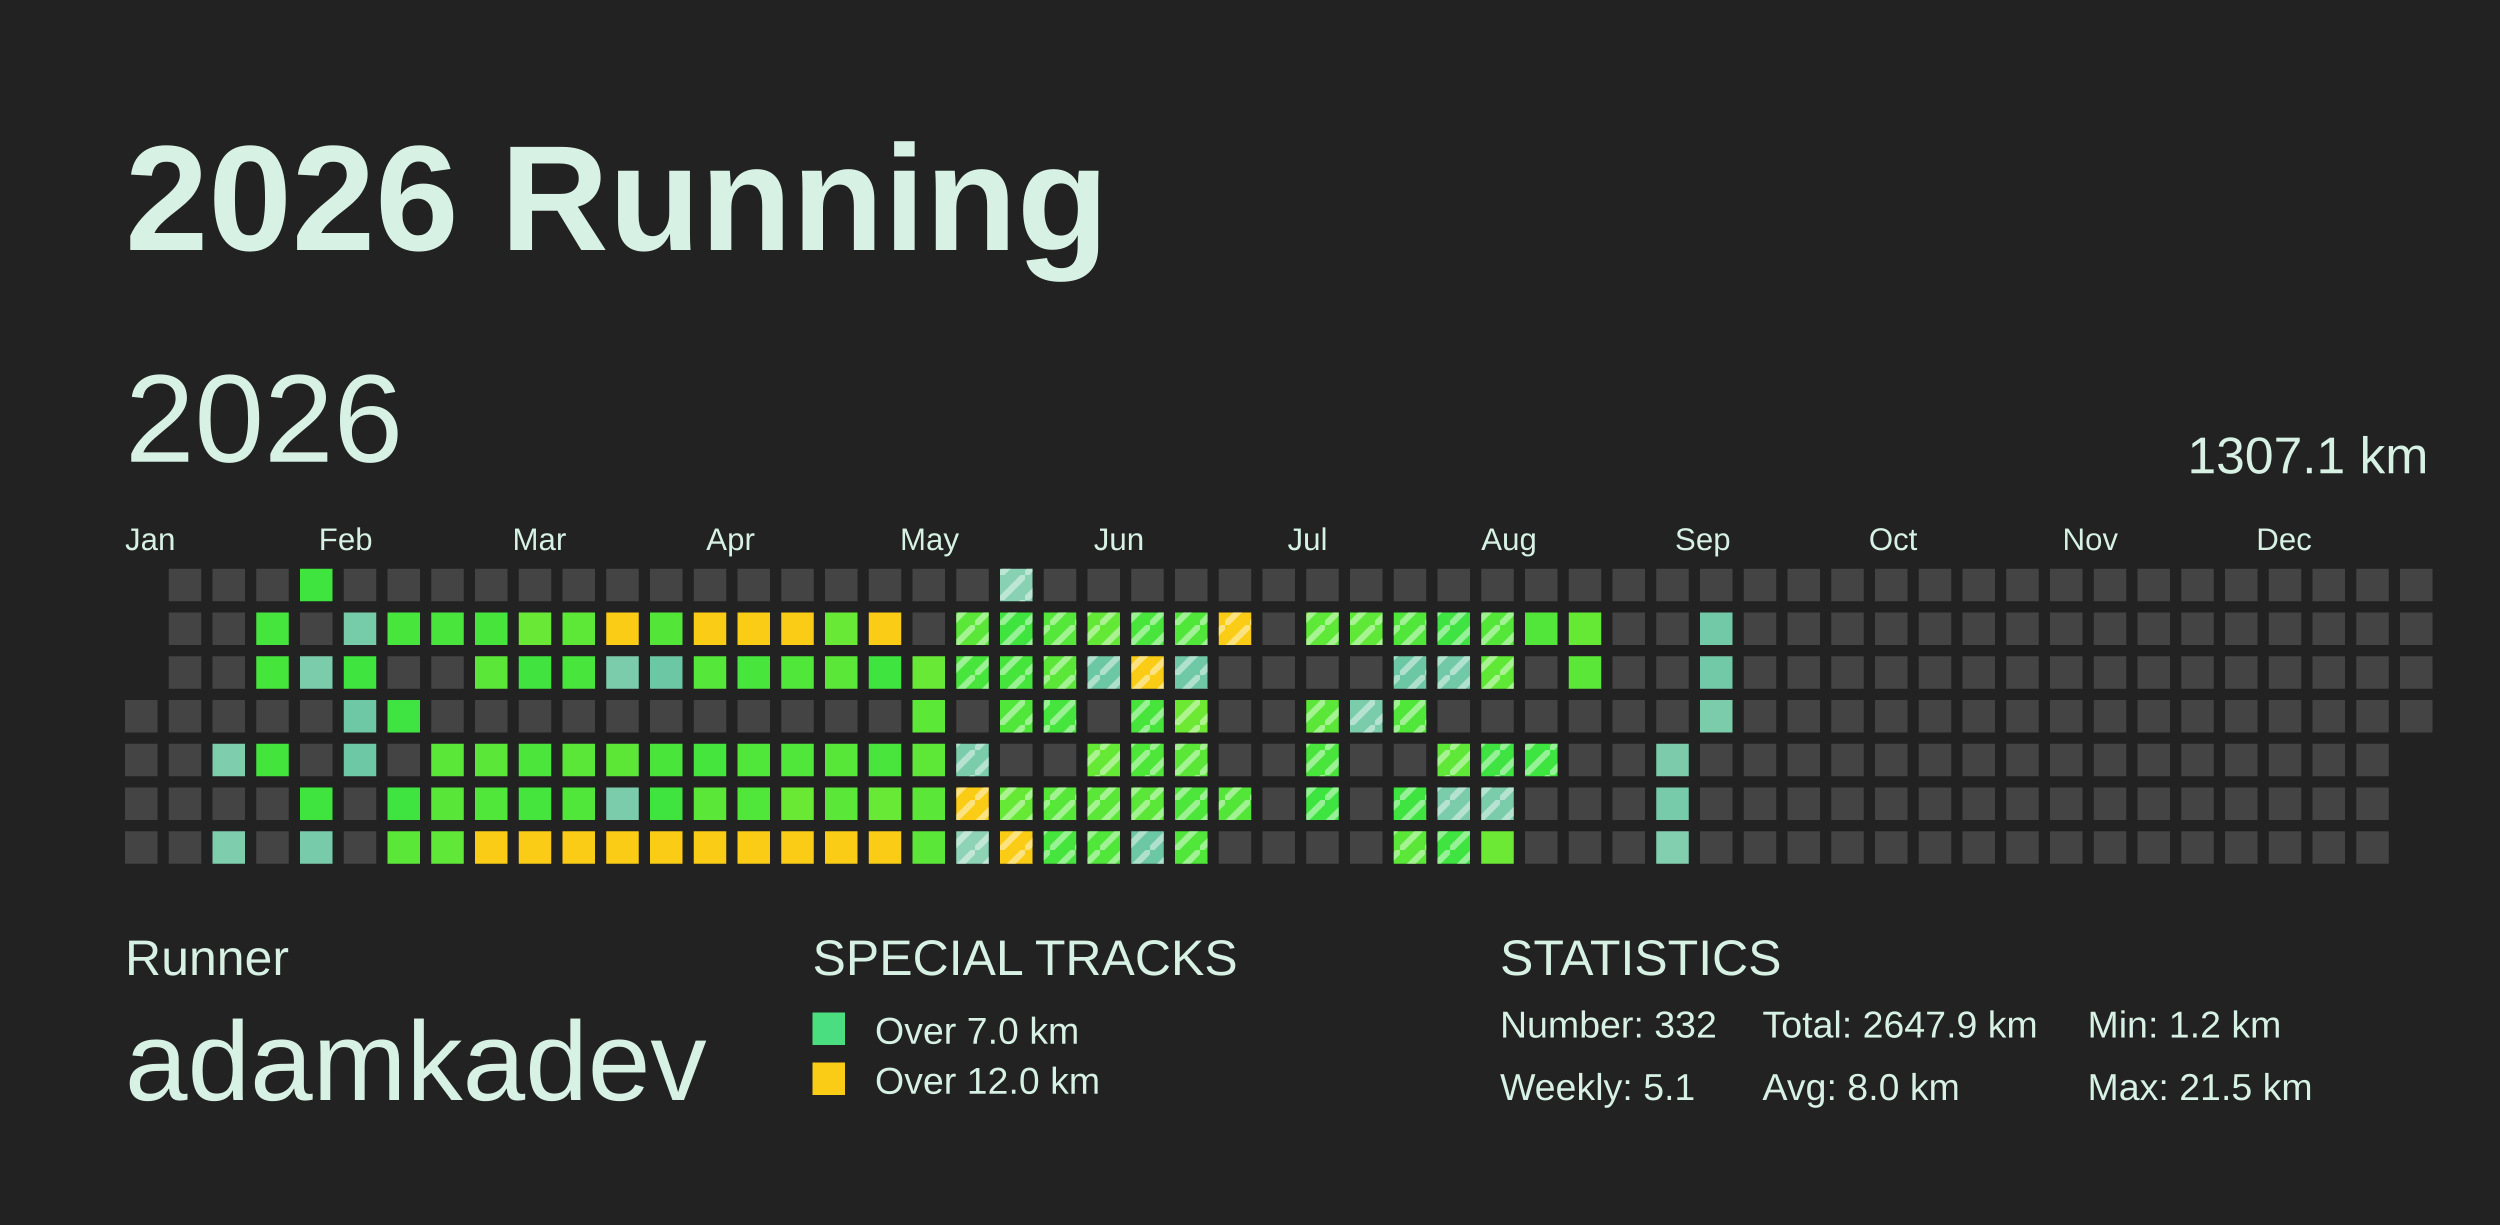
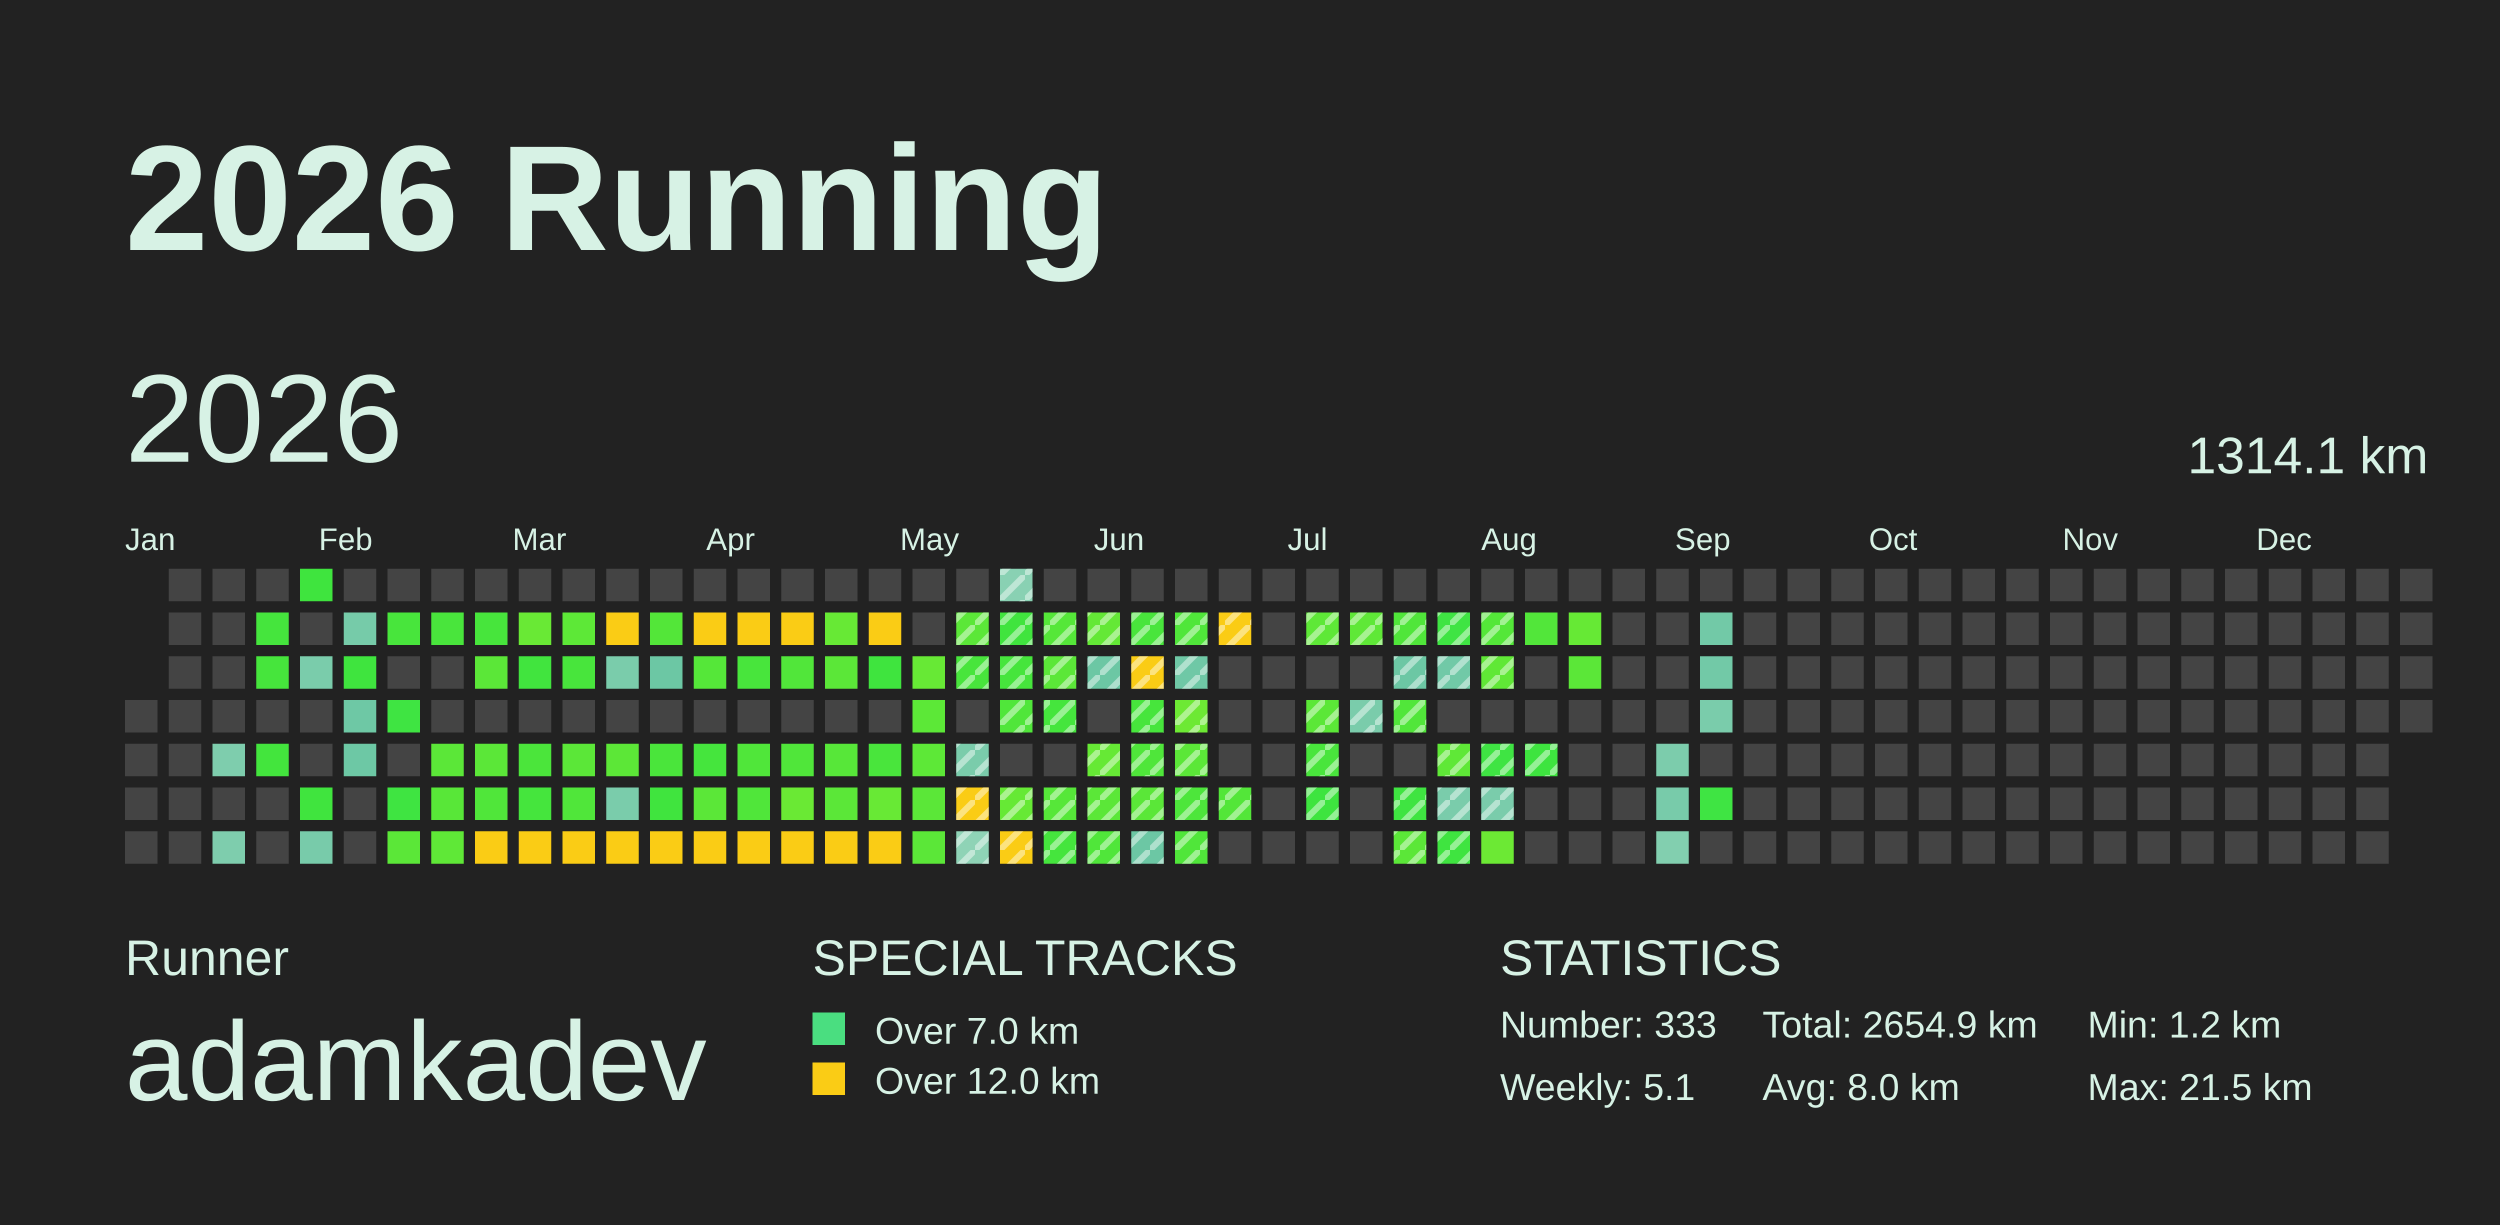
<svg xmlns="http://www.w3.org/2000/svg" baseProfile="full" height="98mm" version="1.1" viewBox="0,0,200,98" width="200mm">
  <defs>
    <pattern height="2" id="indoor-stripe" patternUnits="userSpaceOnUse" width="2">
      <line stroke="white" stroke-opacity="0.45" stroke-width="0.5" x1="0" x2="2" y1="2" y2="0" />
    </pattern>
  </defs>
  <rect fill="#222222" height="98" width="200" x="0" y="0" />
  <text fill="#D7F2E5" style="font-size:12px; font-family:Arial; font-weight:bold;" x="10" y="20">2026 Running</text>
  <text fill="#D7F2E5" style="font-size:4px; font-family:Arial" x="10" y="78">Runner</text>
  <text fill="#D7F2E5" style="font-size:9px; font-family:Arial" x="10" y="88">adamkadev</text>
  <text fill="#D7F2E5" style="font-size:4px; font-family:Arial" x="65" y="78">SPECIAL TRACKS</text>
  <rect fill="#4ADE80" height="2.6" width="2.6" x="65" y="81" />
  <text fill="#D7F2E5" style="font-size:3px; font-family:Arial" x="70" y="83.5">Over 7.0 km</text>
  <rect fill="#FACC15" height="2.6" width="2.6" x="65" y="85" />
  <text fill="#D7F2E5" style="font-size:3px; font-family:Arial" x="70" y="87.5">Over 12.0 km</text>
  <text fill="#D7F2E5" style="font-size:4px; font-family:Arial" x="120" y="78">STATISTICS</text>
-   <text fill="#D7F2E5" style="font-size:3px; font-family:Arial" x="120" y="83">Number: 332</text>
+   <text fill="#D7F2E5" style="font-size:3px; font-family:Arial" x="120" y="83">Number: 333</text>
  <text fill="#D7F2E5" style="font-size:3px; font-family:Arial" x="120" y="88">Weekly: 5.1</text>
-   <text fill="#D7F2E5" style="font-size:3px; font-family:Arial" x="141" y="83">Total: 2647.9 km</text>
+   <text fill="#D7F2E5" style="font-size:3px; font-family:Arial" x="141" y="83">Total: 2654.9 km</text>
  <text fill="#D7F2E5" style="font-size:3px; font-family:Arial" x="141" y="88">Avg: 8.0 km</text>
  <text fill="#D7F2E5" style="font-size:3px; font-family:Arial" x="167" y="83">Min: 1.2 km</text>
  <text fill="#D7F2E5" style="font-size:3px; font-family:Arial" x="167" y="88">Max: 21.5 km</text>
  <text dominant-baseline="hanging" fill="#D7F2E5" style="font-size:10.0px; font-family:Arial;" x="10" y="30">2026</text>
-   <text dominant-baseline="hanging" fill="#D7F2E5" style="font-size:4.125px; font-family:Arial;" x="175" y="35">1307.1 km</text>
+   <text dominant-baseline="hanging" fill="#D7F2E5" style="font-size:4.125px; font-family:Arial;" x="175" y="35">1314.1 km</text>
  <text fill="#D7F2E5" style="font-size:2.5px; font-family:Arial" x="10.0" y="44">Jan</text>
  <text fill="#D7F2E5" style="font-size:2.5px; font-family:Arial" x="25.5" y="44">Feb</text>
  <text fill="#D7F2E5" style="font-size:2.5px; font-family:Arial" x="41.0" y="44">Mar</text>
  <text fill="#D7F2E5" style="font-size:2.5px; font-family:Arial" x="56.5" y="44">Apr</text>
  <text fill="#D7F2E5" style="font-size:2.5px; font-family:Arial" x="72.0" y="44">May</text>
  <text fill="#D7F2E5" style="font-size:2.5px; font-family:Arial" x="87.5" y="44">Jun</text>
  <text fill="#D7F2E5" style="font-size:2.5px; font-family:Arial" x="103.0" y="44">Jul</text>
  <text fill="#D7F2E5" style="font-size:2.5px; font-family:Arial" x="118.5" y="44">Aug</text>
  <text fill="#D7F2E5" style="font-size:2.5px; font-family:Arial" x="134.0" y="44">Sep</text>
  <text fill="#D7F2E5" style="font-size:2.5px; font-family:Arial" x="149.5" y="44">Oct</text>
  <text fill="#D7F2E5" style="font-size:2.5px; font-family:Arial" x="165.0" y="44">Nov</text>
  <text fill="#D7F2E5" style="font-size:2.5px; font-family:Arial" x="180.5" y="44">Dec</text>
  <rect fill="#444444" height="2.6" width="2.6" x="10.0" y="56.0" />
  <rect fill="#444444" height="2.6" width="2.6" x="10.0" y="59.5" />
  <rect fill="#444444" height="2.6" width="2.6" x="10.0" y="63.0" />
  <rect fill="#444444" height="2.6" width="2.6" x="10.0" y="66.5" />
  <rect fill="#444444" height="2.6" width="2.6" x="13.5" y="45.5" />
  <rect fill="#444444" height="2.6" width="2.6" x="13.5" y="49.0" />
  <rect fill="#444444" height="2.6" width="2.6" x="13.5" y="52.5" />
  <rect fill="#444444" height="2.6" width="2.6" x="13.5" y="56.0" />
  <rect fill="#444444" height="2.6" width="2.6" x="13.5" y="59.5" />
  <rect fill="#444444" height="2.6" width="2.6" x="13.5" y="63.0" />
  <rect fill="#444444" height="2.6" width="2.6" x="13.5" y="66.5" />
  <rect fill="#444444" height="2.6" width="2.6" x="17.0" y="45.5" />
  <rect fill="#444444" height="2.6" width="2.6" x="17.0" y="49.0" />
  <rect fill="#444444" height="2.6" width="2.6" x="17.0" y="52.5" />
  <rect fill="#444444" height="2.6" width="2.6" x="17.0" y="56.0" />
  <rect fill="#7ecdad" height="2.6" width="2.6" x="17.0" y="59.5" />
  <rect fill="#444444" height="2.6" width="2.6" x="17.0" y="63.0" />
  <rect fill="#7ecdad" height="2.6" width="2.6" x="17.0" y="66.5" />
  <rect fill="#444444" height="2.6" width="2.6" x="20.5" y="45.5" />
  <rect fill="#45e53d" height="2.6" width="2.6" x="20.5" y="49.0" />
  <rect fill="#46e53c" height="2.6" width="2.6" x="20.5" y="52.5" />
  <rect fill="#444444" height="2.6" width="2.6" x="20.5" y="56.0" />
  <rect fill="#43e53d" height="2.6" width="2.6" x="20.5" y="59.5" />
  <rect fill="#444444" height="2.6" width="2.6" x="20.5" y="63.0" />
  <rect fill="#444444" height="2.6" width="2.6" x="20.5" y="66.5" />
  <rect fill="#3fe43e" height="2.6" width="2.6" x="24.0" y="45.5" />
  <rect fill="#444444" height="2.6" width="2.6" x="24.0" y="49.0" />
  <rect fill="#7accab" height="2.6" width="2.6" x="24.0" y="52.5" />
  <rect fill="#444444" height="2.6" width="2.6" x="24.0" y="56.0" />
  <rect fill="#444444" height="2.6" width="2.6" x="24.0" y="59.5" />
  <rect fill="#40e43e" height="2.6" width="2.6" x="24.0" y="63.0" />
  <rect fill="#78cbaa" height="2.6" width="2.6" x="24.0" y="66.5" />
  <rect fill="#444444" height="2.6" width="2.6" x="27.5" y="45.5" />
  <rect fill="#76cba9" height="2.6" width="2.6" x="27.5" y="49.0" />
  <rect fill="#3fe43e" height="2.6" width="2.6" x="27.5" y="52.5" />
  <rect fill="#6ec8a5" height="2.6" width="2.6" x="27.5" y="56.0" />
  <rect fill="#6dc8a5" height="2.6" width="2.6" x="27.5" y="59.5" />
  <rect fill="#444444" height="2.6" width="2.6" x="27.5" y="63.0" />
  <rect fill="#444444" height="2.6" width="2.6" x="27.5" y="66.5" />
  <rect fill="#444444" height="2.6" width="2.6" x="31.0" y="45.5" />
  <rect fill="#48e53c" height="2.6" width="2.6" x="31.0" y="49.0" />
  <rect fill="#444444" height="2.6" width="2.6" x="31.0" y="52.5" />
  <rect fill="#3fe442" height="2.6" width="2.6" x="31.0" y="56.0" />
  <rect fill="#444444" height="2.6" width="2.6" x="31.0" y="59.5" />
  <rect fill="#3fe441" height="2.6" width="2.6" x="31.0" y="63.0" />
  <rect fill="#5be738" height="2.6" width="2.6" x="31.0" y="66.5" />
  <rect fill="#444444" height="2.6" width="2.6" x="34.5" y="45.5" />
  <rect fill="#49e53c" height="2.6" width="2.6" x="34.5" y="49.0" />
  <rect fill="#444444" height="2.6" width="2.6" x="34.5" y="52.5" />
  <rect fill="#444444" height="2.6" width="2.6" x="34.5" y="56.0" />
  <rect fill="#5be738" height="2.6" width="2.6" x="34.5" y="59.5" />
  <rect fill="#58e738" height="2.6" width="2.6" x="34.5" y="63.0" />
  <rect fill="#5fe837" height="2.6" width="2.6" x="34.5" y="66.5" />
  <rect fill="#444444" height="2.6" width="2.6" x="38.0" y="45.5" />
  <rect fill="#47e53c" height="2.6" width="2.6" x="38.0" y="49.0" />
  <rect fill="#5be738" height="2.6" width="2.6" x="38.0" y="52.5" />
  <rect fill="#444444" height="2.6" width="2.6" x="38.0" y="56.0" />
  <rect fill="#5be738" height="2.6" width="2.6" x="38.0" y="59.5" />
  <rect fill="#50e63a" height="2.6" width="2.6" x="38.0" y="63.0" />
  <rect fill="#FACC15" height="2.6" width="2.6" x="38.0" y="66.5" />
  <rect fill="#444444" height="2.6" width="2.6" x="41.5" y="45.5" />
  <rect fill="#69e935" height="2.6" width="2.6" x="41.5" y="49.0" />
  <rect fill="#41e43e" height="2.6" width="2.6" x="41.5" y="52.5" />
  <rect fill="#444444" height="2.6" width="2.6" x="41.5" y="56.0" />
  <rect fill="#4be53b" height="2.6" width="2.6" x="41.5" y="59.5" />
  <rect fill="#45e53d" height="2.6" width="2.6" x="41.5" y="63.0" />
  <rect fill="#FACC15" height="2.6" width="2.6" x="41.5" y="66.5" />
  <rect fill="#444444" height="2.6" width="2.6" x="45.0" y="45.5" />
  <rect fill="#5de837" height="2.6" width="2.6" x="45.0" y="49.0" />
  <rect fill="#48e53c" height="2.6" width="2.6" x="45.0" y="52.5" />
  <rect fill="#444444" height="2.6" width="2.6" x="45.0" y="56.0" />
  <rect fill="#5be738" height="2.6" width="2.6" x="45.0" y="59.5" />
  <rect fill="#50e63a" height="2.6" width="2.6" x="45.0" y="63.0" />
  <rect fill="#FACC15" height="2.6" width="2.6" x="45.0" y="66.5" />
  <rect fill="#444444" height="2.6" width="2.6" x="48.5" y="45.5" />
  <rect fill="#FACC15" height="2.6" width="2.6" x="48.5" y="49.0" />
  <rect fill="#7accab" height="2.6" width="2.6" x="48.5" y="52.5" />
  <rect fill="#444444" height="2.6" width="2.6" x="48.5" y="56.0" />
  <rect fill="#5ce737" height="2.6" width="2.6" x="48.5" y="59.5" />
  <rect fill="#7accab" height="2.6" width="2.6" x="48.5" y="63.0" />
  <rect fill="#FACC15" height="2.6" width="2.6" x="48.5" y="66.5" />
  <rect fill="#444444" height="2.6" width="2.6" x="52.0" y="45.5" />
  <rect fill="#53e639" height="2.6" width="2.6" x="52.0" y="49.0" />
  <rect fill="#6cc7a4" height="2.6" width="2.6" x="52.0" y="52.5" />
  <rect fill="#444444" height="2.6" width="2.6" x="52.0" y="56.0" />
  <rect fill="#4ae53b" height="2.6" width="2.6" x="52.0" y="59.5" />
  <rect fill="#40e43e" height="2.6" width="2.6" x="52.0" y="63.0" />
  <rect fill="#FACC15" height="2.6" width="2.6" x="52.0" y="66.5" />
  <rect fill="#444444" height="2.6" width="2.6" x="55.5" y="45.5" />
  <rect fill="#FACC15" height="2.6" width="2.6" x="55.5" y="49.0" />
  <rect fill="#55e739" height="2.6" width="2.6" x="55.5" y="52.5" />
  <rect fill="#444444" height="2.6" width="2.6" x="55.5" y="56.0" />
  <rect fill="#45e53d" height="2.6" width="2.6" x="55.5" y="59.5" />
  <rect fill="#5be738" height="2.6" width="2.6" x="55.5" y="63.0" />
  <rect fill="#FACC15" height="2.6" width="2.6" x="55.5" y="66.5" />
  <rect fill="#444444" height="2.6" width="2.6" x="59.0" y="45.5" />
  <rect fill="#FACC15" height="2.6" width="2.6" x="59.0" y="49.0" />
  <rect fill="#48e53c" height="2.6" width="2.6" x="59.0" y="52.5" />
  <rect fill="#444444" height="2.6" width="2.6" x="59.0" y="56.0" />
  <rect fill="#50e63a" height="2.6" width="2.6" x="59.0" y="59.5" />
  <rect fill="#50e63a" height="2.6" width="2.6" x="59.0" y="63.0" />
  <rect fill="#FACC15" height="2.6" width="2.6" x="59.0" y="66.5" />
  <rect fill="#444444" height="2.6" width="2.6" x="62.5" y="45.5" />
  <rect fill="#FACC15" height="2.6" width="2.6" x="62.5" y="49.0" />
  <rect fill="#51e63a" height="2.6" width="2.6" x="62.5" y="52.5" />
  <rect fill="#444444" height="2.6" width="2.6" x="62.5" y="56.0" />
  <rect fill="#50e63a" height="2.6" width="2.6" x="62.5" y="59.5" />
  <rect fill="#6ae934" height="2.6" width="2.6" x="62.5" y="63.0" />
  <rect fill="#FACC15" height="2.6" width="2.6" x="62.5" y="66.5" />
  <rect fill="#444444" height="2.6" width="2.6" x="66.0" y="45.5" />
  <rect fill="#67e935" height="2.6" width="2.6" x="66.0" y="49.0" />
  <rect fill="#5be738" height="2.6" width="2.6" x="66.0" y="52.5" />
  <rect fill="#444444" height="2.6" width="2.6" x="66.0" y="56.0" />
  <rect fill="#57e739" height="2.6" width="2.6" x="66.0" y="59.5" />
  <rect fill="#5be738" height="2.6" width="2.6" x="66.0" y="63.0" />
  <rect fill="#FACC15" height="2.6" width="2.6" x="66.0" y="66.5" />
  <rect fill="#444444" height="2.6" width="2.6" x="69.5" y="45.5" />
  <rect fill="#FACC15" height="2.6" width="2.6" x="69.5" y="49.0" />
  <rect fill="#3fe43e" height="2.6" width="2.6" x="69.5" y="52.5" />
  <rect fill="#444444" height="2.6" width="2.6" x="69.5" y="56.0" />
  <rect fill="#49e53c" height="2.6" width="2.6" x="69.5" y="59.5" />
  <rect fill="#68e935" height="2.6" width="2.6" x="69.5" y="63.0" />
  <rect fill="#FACC15" height="2.6" width="2.6" x="69.5" y="66.5" />
  <rect fill="#444444" height="2.6" width="2.6" x="73.0" y="45.5" />
  <rect fill="#444444" height="2.6" width="2.6" x="73.0" y="49.0" />
  <rect fill="#67e935" height="2.6" width="2.6" x="73.0" y="52.5" />
  <rect fill="#5ce837" height="2.6" width="2.6" x="73.0" y="56.0" />
  <rect fill="#5de837" height="2.6" width="2.6" x="73.0" y="59.5" />
  <rect fill="#5be738" height="2.6" width="2.6" x="73.0" y="63.0" />
  <rect fill="#5be738" height="2.6" width="2.6" x="73.0" y="66.5" />
  <rect fill="#444444" height="2.6" width="2.6" x="76.5" y="45.5" />
  <rect fill="#5be738" height="2.6" width="2.6" x="76.5" y="49.0" />
  <rect fill="url(#indoor-stripe)" height="2.6" style="pointer-events: none;" width="2.6" x="76.5" y="49.0" />
  <rect fill="#48e53c" height="2.6" width="2.6" x="76.5" y="52.5" />
  <rect fill="url(#indoor-stripe)" height="2.6" style="pointer-events: none;" width="2.6" x="76.5" y="52.5" />
  <rect fill="#444444" height="2.6" width="2.6" x="76.5" y="56.0" />
  <rect fill="#7accab" height="2.6" width="2.6" x="76.5" y="59.5" />
  <rect fill="url(#indoor-stripe)" height="2.6" style="pointer-events: none;" width="2.6" x="76.5" y="59.5" />
  <rect fill="#FACC15" height="2.6" width="2.6" x="76.5" y="63.0" />
  <rect fill="url(#indoor-stripe)" height="2.6" style="pointer-events: none;" width="2.6" x="76.5" y="63.0" />
  <rect fill="#8fd3b6" height="2.6" width="2.6" x="76.5" y="66.5" />
  <rect fill="url(#indoor-stripe)" height="2.6" style="pointer-events: none;" width="2.6" x="76.5" y="66.5" />
  <rect fill="#89d1b3" height="2.6" width="2.6" x="80.0" y="45.5" />
  <rect fill="url(#indoor-stripe)" height="2.6" style="pointer-events: none;" width="2.6" x="80.0" y="45.5" />
  <rect fill="#40e43e" height="2.6" width="2.6" x="80.0" y="49.0" />
  <rect fill="url(#indoor-stripe)" height="2.6" style="pointer-events: none;" width="2.6" x="80.0" y="49.0" />
  <rect fill="#46e53c" height="2.6" width="2.6" x="80.0" y="52.5" />
  <rect fill="url(#indoor-stripe)" height="2.6" style="pointer-events: none;" width="2.6" x="80.0" y="52.5" />
  <rect fill="#50e63a" height="2.6" width="2.6" x="80.0" y="56.0" />
  <rect fill="url(#indoor-stripe)" height="2.6" style="pointer-events: none;" width="2.6" x="80.0" y="56.0" />
  <rect fill="#444444" height="2.6" width="2.6" x="80.0" y="59.5" />
  <rect fill="#66e935" height="2.6" width="2.6" x="80.0" y="63.0" />
  <rect fill="url(#indoor-stripe)" height="2.6" style="pointer-events: none;" width="2.6" x="80.0" y="63.0" />
  <rect fill="#FACC15" height="2.6" width="2.6" x="80.0" y="66.5" />
  <rect fill="url(#indoor-stripe)" height="2.6" style="pointer-events: none;" width="2.6" x="80.0" y="66.5" />
  <rect fill="#444444" height="2.6" width="2.6" x="83.5" y="45.5" />
  <rect fill="#55e739" height="2.6" width="2.6" x="83.5" y="49.0" />
  <rect fill="url(#indoor-stripe)" height="2.6" style="pointer-events: none;" width="2.6" x="83.5" y="49.0" />
  <rect fill="#5be738" height="2.6" width="2.6" x="83.5" y="52.5" />
  <rect fill="url(#indoor-stripe)" height="2.6" style="pointer-events: none;" width="2.6" x="83.5" y="52.5" />
  <rect fill="#45e53d" height="2.6" width="2.6" x="83.5" y="56.0" />
  <rect fill="url(#indoor-stripe)" height="2.6" style="pointer-events: none;" width="2.6" x="83.5" y="56.0" />
  <rect fill="#444444" height="2.6" width="2.6" x="83.5" y="59.5" />
  <rect fill="#56e739" height="2.6" width="2.6" x="83.5" y="63.0" />
  <rect fill="url(#indoor-stripe)" height="2.6" style="pointer-events: none;" width="2.6" x="83.5" y="63.0" />
  <rect fill="#45e53d" height="2.6" width="2.6" x="83.5" y="66.5" />
  <rect fill="url(#indoor-stripe)" height="2.6" style="pointer-events: none;" width="2.6" x="83.5" y="66.5" />
  <rect fill="#444444" height="2.6" width="2.6" x="87.0" y="45.5" />
  <rect fill="#64e836" height="2.6" width="2.6" x="87.0" y="49.0" />
  <rect fill="url(#indoor-stripe)" height="2.6" style="pointer-events: none;" width="2.6" x="87.0" y="49.0" />
  <rect fill="#6cc7a4" height="2.6" width="2.6" x="87.0" y="52.5" />
  <rect fill="url(#indoor-stripe)" height="2.6" style="pointer-events: none;" width="2.6" x="87.0" y="52.5" />
  <rect fill="#444444" height="2.6" width="2.6" x="87.0" y="56.0" />
  <rect fill="#66e935" height="2.6" width="2.6" x="87.0" y="59.5" />
  <rect fill="url(#indoor-stripe)" height="2.6" style="pointer-events: none;" width="2.6" x="87.0" y="59.5" />
  <rect fill="#5be738" height="2.6" width="2.6" x="87.0" y="63.0" />
  <rect fill="url(#indoor-stripe)" height="2.6" style="pointer-events: none;" width="2.6" x="87.0" y="63.0" />
  <rect fill="#50e63a" height="2.6" width="2.6" x="87.0" y="66.5" />
  <rect fill="url(#indoor-stripe)" height="2.6" style="pointer-events: none;" width="2.6" x="87.0" y="66.5" />
  <rect fill="#444444" height="2.6" width="2.6" x="90.5" y="45.5" />
  <rect fill="#49e53c" height="2.6" width="2.6" x="90.5" y="49.0" />
  <rect fill="url(#indoor-stripe)" height="2.6" style="pointer-events: none;" width="2.6" x="90.5" y="49.0" />
  <rect fill="#FACC15" height="2.6" width="2.6" x="90.5" y="52.5" />
  <rect fill="url(#indoor-stripe)" height="2.6" style="pointer-events: none;" width="2.6" x="90.5" y="52.5" />
  <rect fill="#47e53c" height="2.6" width="2.6" x="90.5" y="56.0" />
  <rect fill="url(#indoor-stripe)" height="2.6" style="pointer-events: none;" width="2.6" x="90.5" y="56.0" />
  <rect fill="#4fe63a" height="2.6" width="2.6" x="90.5" y="59.5" />
  <rect fill="url(#indoor-stripe)" height="2.6" style="pointer-events: none;" width="2.6" x="90.5" y="59.5" />
  <rect fill="#5ae738" height="2.6" width="2.6" x="90.5" y="63.0" />
  <rect fill="url(#indoor-stripe)" height="2.6" style="pointer-events: none;" width="2.6" x="90.5" y="63.0" />
  <rect fill="#6cc7a4" height="2.6" width="2.6" x="90.5" y="66.5" />
  <rect fill="url(#indoor-stripe)" height="2.6" style="pointer-events: none;" width="2.6" x="90.5" y="66.5" />
  <rect fill="#444444" height="2.6" width="2.6" x="94.0" y="45.5" />
  <rect fill="#50e63a" height="2.6" width="2.6" x="94.0" y="49.0" />
  <rect fill="url(#indoor-stripe)" height="2.6" style="pointer-events: none;" width="2.6" x="94.0" y="49.0" />
  <rect fill="#6fc8a6" height="2.6" width="2.6" x="94.0" y="52.5" />
  <rect fill="url(#indoor-stripe)" height="2.6" style="pointer-events: none;" width="2.6" x="94.0" y="52.5" />
  <rect fill="#6de934" height="2.6" width="2.6" x="94.0" y="56.0" />
  <rect fill="url(#indoor-stripe)" height="2.6" style="pointer-events: none;" width="2.6" x="94.0" y="56.0" />
  <rect fill="#5be738" height="2.6" width="2.6" x="94.0" y="59.5" />
  <rect fill="url(#indoor-stripe)" height="2.6" style="pointer-events: none;" width="2.6" x="94.0" y="59.5" />
  <rect fill="#4de63b" height="2.6" width="2.6" x="94.0" y="63.0" />
  <rect fill="url(#indoor-stripe)" height="2.6" style="pointer-events: none;" width="2.6" x="94.0" y="63.0" />
  <rect fill="#50e63a" height="2.6" width="2.6" x="94.0" y="66.5" />
  <rect fill="url(#indoor-stripe)" height="2.6" style="pointer-events: none;" width="2.6" x="94.0" y="66.5" />
  <rect fill="#444444" height="2.6" width="2.6" x="97.5" y="45.5" />
  <rect fill="#FACC15" height="2.6" width="2.6" x="97.5" y="49.0" />
  <rect fill="url(#indoor-stripe)" height="2.6" style="pointer-events: none;" width="2.6" x="97.5" y="49.0" />
  <rect fill="#444444" height="2.6" width="2.6" x="97.5" y="52.5" />
  <rect fill="#444444" height="2.6" width="2.6" x="97.5" y="56.0" />
  <rect fill="#444444" height="2.6" width="2.6" x="97.5" y="59.5" />
  <rect fill="#53e639" height="2.6" width="2.6" x="97.5" y="63.0" />
  <rect fill="url(#indoor-stripe)" height="2.6" style="pointer-events: none;" width="2.6" x="97.5" y="63.0" />
  <rect fill="#444444" height="2.6" width="2.6" x="97.5" y="66.5" />
  <rect fill="#444444" height="2.6" width="2.6" x="101.0" y="45.5" />
  <rect fill="#444444" height="2.6" width="2.6" x="101.0" y="49.0" />
  <rect fill="#444444" height="2.6" width="2.6" x="101.0" y="52.5" />
  <rect fill="#444444" height="2.6" width="2.6" x="101.0" y="56.0" />
  <rect fill="#444444" height="2.6" width="2.6" x="101.0" y="59.5" />
  <rect fill="#444444" height="2.6" width="2.6" x="101.0" y="63.0" />
  <rect fill="#444444" height="2.6" width="2.6" x="101.0" y="66.5" />
  <rect fill="#444444" height="2.6" width="2.6" x="104.5" y="45.5" />
  <rect fill="#5ee837" height="2.6" width="2.6" x="104.5" y="49.0" />
  <rect fill="url(#indoor-stripe)" height="2.6" style="pointer-events: none;" width="2.6" x="104.5" y="49.0" />
  <rect fill="#444444" height="2.6" width="2.6" x="104.5" y="52.5" />
  <rect fill="#5be737" height="2.6" width="2.6" x="104.5" y="56.0" />
  <rect fill="url(#indoor-stripe)" height="2.6" style="pointer-events: none;" width="2.6" x="104.5" y="56.0" />
  <rect fill="#49e53c" height="2.6" width="2.6" x="104.5" y="59.5" />
  <rect fill="url(#indoor-stripe)" height="2.6" style="pointer-events: none;" width="2.6" x="104.5" y="59.5" />
  <rect fill="#3ee43f" height="2.6" width="2.6" x="104.5" y="63.0" />
  <rect fill="url(#indoor-stripe)" height="2.6" style="pointer-events: none;" width="2.6" x="104.5" y="63.0" />
  <rect fill="#444444" height="2.6" width="2.6" x="104.5" y="66.5" />
  <rect fill="#444444" height="2.6" width="2.6" x="108.0" y="45.5" />
  <rect fill="#5fe837" height="2.6" width="2.6" x="108.0" y="49.0" />
  <rect fill="url(#indoor-stripe)" height="2.6" style="pointer-events: none;" width="2.6" x="108.0" y="49.0" />
  <rect fill="#444444" height="2.6" width="2.6" x="108.0" y="52.5" />
  <rect fill="#7accab" height="2.6" width="2.6" x="108.0" y="56.0" />
  <rect fill="url(#indoor-stripe)" height="2.6" style="pointer-events: none;" width="2.6" x="108.0" y="56.0" />
  <rect fill="#444444" height="2.6" width="2.6" x="108.0" y="59.5" />
  <rect fill="#444444" height="2.6" width="2.6" x="108.0" y="63.0" />
  <rect fill="#444444" height="2.6" width="2.6" x="108.0" y="66.5" />
  <rect fill="#444444" height="2.6" width="2.6" x="111.5" y="45.5" />
  <rect fill="#50e63a" height="2.6" width="2.6" x="111.5" y="49.0" />
  <rect fill="url(#indoor-stripe)" height="2.6" style="pointer-events: none;" width="2.6" x="111.5" y="49.0" />
  <rect fill="#6cc7a4" height="2.6" width="2.6" x="111.5" y="52.5" />
  <rect fill="url(#indoor-stripe)" height="2.6" style="pointer-events: none;" width="2.6" x="111.5" y="52.5" />
  <rect fill="#51e63a" height="2.6" width="2.6" x="111.5" y="56.0" />
  <rect fill="url(#indoor-stripe)" height="2.6" style="pointer-events: none;" width="2.6" x="111.5" y="56.0" />
  <rect fill="#444444" height="2.6" width="2.6" x="111.5" y="59.5" />
  <rect fill="#3fe441" height="2.6" width="2.6" x="111.5" y="63.0" />
  <rect fill="url(#indoor-stripe)" height="2.6" style="pointer-events: none;" width="2.6" x="111.5" y="63.0" />
  <rect fill="#5be738" height="2.6" width="2.6" x="111.5" y="66.5" />
  <rect fill="url(#indoor-stripe)" height="2.6" style="pointer-events: none;" width="2.6" x="111.5" y="66.5" />
  <rect fill="#444444" height="2.6" width="2.6" x="115.0" y="45.5" />
  <rect fill="#3fe443" height="2.6" width="2.6" x="115.0" y="49.0" />
  <rect fill="url(#indoor-stripe)" height="2.6" style="pointer-events: none;" width="2.6" x="115.0" y="49.0" />
  <rect fill="#71c9a7" height="2.6" width="2.6" x="115.0" y="52.5" />
  <rect fill="url(#indoor-stripe)" height="2.6" style="pointer-events: none;" width="2.6" x="115.0" y="52.5" />
  <rect fill="#444444" height="2.6" width="2.6" x="115.0" y="56.0" />
  <rect fill="#5fe837" height="2.6" width="2.6" x="115.0" y="59.5" />
  <rect fill="url(#indoor-stripe)" height="2.6" style="pointer-events: none;" width="2.6" x="115.0" y="59.5" />
  <rect fill="#7accab" height="2.6" width="2.6" x="115.0" y="63.0" />
  <rect fill="url(#indoor-stripe)" height="2.6" style="pointer-events: none;" width="2.6" x="115.0" y="63.0" />
  <rect fill="#3fe440" height="2.6" width="2.6" x="115.0" y="66.5" />
  <rect fill="url(#indoor-stripe)" height="2.6" style="pointer-events: none;" width="2.6" x="115.0" y="66.5" />
  <rect fill="#444444" height="2.6" width="2.6" x="118.5" y="45.5" />
  <rect fill="#54e739" height="2.6" width="2.6" x="118.5" y="49.0" />
  <rect fill="url(#indoor-stripe)" height="2.6" style="pointer-events: none;" width="2.6" x="118.5" y="49.0" />
  <rect fill="#60e836" height="2.6" width="2.6" x="118.5" y="52.5" />
  <rect fill="url(#indoor-stripe)" height="2.6" style="pointer-events: none;" width="2.6" x="118.5" y="52.5" />
  <rect fill="#444444" height="2.6" width="2.6" x="118.5" y="56.0" />
  <rect fill="#3fe443" height="2.6" width="2.6" x="118.5" y="59.5" />
  <rect fill="url(#indoor-stripe)" height="2.6" style="pointer-events: none;" width="2.6" x="118.5" y="59.5" />
  <rect fill="#7accab" height="2.6" width="2.6" x="118.5" y="63.0" />
  <rect fill="url(#indoor-stripe)" height="2.6" style="pointer-events: none;" width="2.6" x="118.5" y="63.0" />
  <rect fill="#6ce934" height="2.6" width="2.6" x="118.5" y="66.5" />
  <rect fill="#444444" height="2.6" width="2.6" x="122.0" y="45.5" />
  <rect fill="#52e63a" height="2.6" width="2.6" x="122.0" y="49.0" />
  <rect fill="#444444" height="2.6" width="2.6" x="122.0" y="52.5" />
  <rect fill="#444444" height="2.6" width="2.6" x="122.0" y="56.0" />
  <rect fill="#3ee43f" height="2.6" width="2.6" x="122.0" y="59.5" />
  <rect fill="url(#indoor-stripe)" height="2.6" style="pointer-events: none;" width="2.6" x="122.0" y="59.5" />
  <rect fill="#444444" height="2.6" width="2.6" x="122.0" y="63.0" />
  <rect fill="#444444" height="2.6" width="2.6" x="122.0" y="66.5" />
  <rect fill="#444444" height="2.6" width="2.6" x="125.5" y="45.5" />
  <rect fill="#66e935" height="2.6" width="2.6" x="125.5" y="49.0" />
  <rect fill="#5be738" height="2.6" width="2.6" x="125.5" y="52.5" />
  <rect fill="#444444" height="2.6" width="2.6" x="125.5" y="56.0" />
  <rect fill="#444444" height="2.6" width="2.6" x="125.5" y="59.5" />
  <rect fill="#444444" height="2.6" width="2.6" x="125.5" y="63.0" />
  <rect fill="#444444" height="2.6" width="2.6" x="125.5" y="66.5" />
  <rect fill="#444444" height="2.6" width="2.6" x="129.0" y="45.5" />
  <rect fill="#444444" height="2.6" width="2.6" x="129.0" y="49.0" />
  <rect fill="#444444" height="2.6" width="2.6" x="129.0" y="52.5" />
  <rect fill="#444444" height="2.6" width="2.6" x="129.0" y="56.0" />
  <rect fill="#444444" height="2.6" width="2.6" x="129.0" y="59.5" />
  <rect fill="#444444" height="2.6" width="2.6" x="129.0" y="63.0" />
  <rect fill="#444444" height="2.6" width="2.6" x="129.0" y="66.5" />
  <rect fill="#444444" height="2.6" width="2.6" x="132.5" y="45.5" />
  <rect fill="#444444" height="2.6" width="2.6" x="132.5" y="49.0" />
  <rect fill="#444444" height="2.6" width="2.6" x="132.5" y="52.5" />
  <rect fill="#444444" height="2.6" width="2.6" x="132.5" y="56.0" />
  <rect fill="#7cccac" height="2.6" width="2.6" x="132.5" y="59.5" />
  <rect fill="#78cbaa" height="2.6" width="2.6" x="132.5" y="63.0" />
  <rect fill="#82cfaf" height="2.6" width="2.6" x="132.5" y="66.5" />
  <rect fill="#444444" height="2.6" width="2.6" x="136.0" y="45.5" />
  <rect fill="#72c9a7" height="2.6" width="2.6" x="136.0" y="49.0" />
  <rect fill="#72c9a7" height="2.6" width="2.6" x="136.0" y="52.5" />
  <rect fill="#7accab" height="2.6" width="2.6" x="136.0" y="56.0" />
  <rect fill="#444444" height="2.6" width="2.6" x="136.0" y="59.5" />
-   <rect fill="#444444" height="2.6" width="2.6" x="136.0" y="63.0" />
+   <rect fill="#3fe443" height="2.6" width="2.6" x="136.0" y="63.0" />
  <rect fill="#444444" height="2.6" width="2.6" x="136.0" y="66.5" />
  <rect fill="#444444" height="2.6" width="2.6" x="139.5" y="45.5" />
  <rect fill="#444444" height="2.6" width="2.6" x="139.5" y="49.0" />
  <rect fill="#444444" height="2.6" width="2.6" x="139.5" y="52.5" />
  <rect fill="#444444" height="2.6" width="2.6" x="139.5" y="56.0" />
  <rect fill="#444444" height="2.6" width="2.6" x="139.5" y="59.5" />
  <rect fill="#444444" height="2.6" width="2.6" x="139.5" y="63.0" />
  <rect fill="#444444" height="2.6" width="2.6" x="139.5" y="66.5" />
  <rect fill="#444444" height="2.6" width="2.6" x="143.0" y="45.5" />
  <rect fill="#444444" height="2.6" width="2.6" x="143.0" y="49.0" />
  <rect fill="#444444" height="2.6" width="2.6" x="143.0" y="52.5" />
  <rect fill="#444444" height="2.6" width="2.6" x="143.0" y="56.0" />
  <rect fill="#444444" height="2.6" width="2.6" x="143.0" y="59.5" />
  <rect fill="#444444" height="2.6" width="2.6" x="143.0" y="63.0" />
  <rect fill="#444444" height="2.6" width="2.6" x="143.0" y="66.5" />
  <rect fill="#444444" height="2.6" width="2.6" x="146.5" y="45.5" />
  <rect fill="#444444" height="2.6" width="2.6" x="146.5" y="49.0" />
  <rect fill="#444444" height="2.6" width="2.6" x="146.5" y="52.5" />
  <rect fill="#444444" height="2.6" width="2.6" x="146.5" y="56.0" />
  <rect fill="#444444" height="2.6" width="2.6" x="146.5" y="59.5" />
  <rect fill="#444444" height="2.6" width="2.6" x="146.5" y="63.0" />
  <rect fill="#444444" height="2.6" width="2.6" x="146.5" y="66.5" />
  <rect fill="#444444" height="2.6" width="2.6" x="150.0" y="45.5" />
  <rect fill="#444444" height="2.6" width="2.6" x="150.0" y="49.0" />
  <rect fill="#444444" height="2.6" width="2.6" x="150.0" y="52.5" />
  <rect fill="#444444" height="2.6" width="2.6" x="150.0" y="56.0" />
  <rect fill="#444444" height="2.6" width="2.6" x="150.0" y="59.5" />
  <rect fill="#444444" height="2.6" width="2.6" x="150.0" y="63.0" />
  <rect fill="#444444" height="2.6" width="2.6" x="150.0" y="66.5" />
  <rect fill="#444444" height="2.6" width="2.6" x="153.5" y="45.5" />
  <rect fill="#444444" height="2.6" width="2.6" x="153.5" y="49.0" />
  <rect fill="#444444" height="2.6" width="2.6" x="153.5" y="52.5" />
  <rect fill="#444444" height="2.6" width="2.6" x="153.5" y="56.0" />
  <rect fill="#444444" height="2.6" width="2.6" x="153.5" y="59.5" />
  <rect fill="#444444" height="2.6" width="2.6" x="153.5" y="63.0" />
  <rect fill="#444444" height="2.6" width="2.6" x="153.5" y="66.5" />
  <rect fill="#444444" height="2.6" width="2.6" x="157.0" y="45.5" />
  <rect fill="#444444" height="2.6" width="2.6" x="157.0" y="49.0" />
  <rect fill="#444444" height="2.6" width="2.6" x="157.0" y="52.5" />
  <rect fill="#444444" height="2.6" width="2.6" x="157.0" y="56.0" />
  <rect fill="#444444" height="2.6" width="2.6" x="157.0" y="59.5" />
  <rect fill="#444444" height="2.6" width="2.6" x="157.0" y="63.0" />
  <rect fill="#444444" height="2.6" width="2.6" x="157.0" y="66.5" />
  <rect fill="#444444" height="2.6" width="2.6" x="160.5" y="45.5" />
  <rect fill="#444444" height="2.6" width="2.6" x="160.5" y="49.0" />
  <rect fill="#444444" height="2.6" width="2.6" x="160.5" y="52.5" />
  <rect fill="#444444" height="2.6" width="2.6" x="160.5" y="56.0" />
  <rect fill="#444444" height="2.6" width="2.6" x="160.5" y="59.5" />
  <rect fill="#444444" height="2.6" width="2.6" x="160.5" y="63.0" />
  <rect fill="#444444" height="2.6" width="2.6" x="160.5" y="66.5" />
  <rect fill="#444444" height="2.6" width="2.6" x="164.0" y="45.5" />
  <rect fill="#444444" height="2.6" width="2.6" x="164.0" y="49.0" />
  <rect fill="#444444" height="2.6" width="2.6" x="164.0" y="52.5" />
  <rect fill="#444444" height="2.6" width="2.6" x="164.0" y="56.0" />
  <rect fill="#444444" height="2.6" width="2.6" x="164.0" y="59.5" />
  <rect fill="#444444" height="2.6" width="2.6" x="164.0" y="63.0" />
  <rect fill="#444444" height="2.6" width="2.6" x="164.0" y="66.5" />
  <rect fill="#444444" height="2.6" width="2.6" x="167.5" y="45.5" />
  <rect fill="#444444" height="2.6" width="2.6" x="167.5" y="49.0" />
  <rect fill="#444444" height="2.6" width="2.6" x="167.5" y="52.5" />
  <rect fill="#444444" height="2.6" width="2.6" x="167.5" y="56.0" />
  <rect fill="#444444" height="2.6" width="2.6" x="167.5" y="59.5" />
  <rect fill="#444444" height="2.6" width="2.6" x="167.5" y="63.0" />
  <rect fill="#444444" height="2.6" width="2.6" x="167.5" y="66.5" />
  <rect fill="#444444" height="2.6" width="2.6" x="171.0" y="45.5" />
  <rect fill="#444444" height="2.6" width="2.6" x="171.0" y="49.0" />
  <rect fill="#444444" height="2.6" width="2.6" x="171.0" y="52.5" />
  <rect fill="#444444" height="2.6" width="2.6" x="171.0" y="56.0" />
  <rect fill="#444444" height="2.6" width="2.6" x="171.0" y="59.5" />
  <rect fill="#444444" height="2.6" width="2.6" x="171.0" y="63.0" />
  <rect fill="#444444" height="2.6" width="2.6" x="171.0" y="66.5" />
  <rect fill="#444444" height="2.6" width="2.6" x="174.5" y="45.5" />
  <rect fill="#444444" height="2.6" width="2.6" x="174.5" y="49.0" />
  <rect fill="#444444" height="2.6" width="2.6" x="174.5" y="52.5" />
  <rect fill="#444444" height="2.6" width="2.6" x="174.5" y="56.0" />
  <rect fill="#444444" height="2.6" width="2.6" x="174.5" y="59.5" />
  <rect fill="#444444" height="2.6" width="2.6" x="174.5" y="63.0" />
  <rect fill="#444444" height="2.6" width="2.6" x="174.5" y="66.5" />
  <rect fill="#444444" height="2.6" width="2.6" x="178.0" y="45.5" />
  <rect fill="#444444" height="2.6" width="2.6" x="178.0" y="49.0" />
  <rect fill="#444444" height="2.6" width="2.6" x="178.0" y="52.5" />
  <rect fill="#444444" height="2.6" width="2.6" x="178.0" y="56.0" />
  <rect fill="#444444" height="2.6" width="2.6" x="178.0" y="59.5" />
  <rect fill="#444444" height="2.6" width="2.6" x="178.0" y="63.0" />
  <rect fill="#444444" height="2.6" width="2.6" x="178.0" y="66.5" />
  <rect fill="#444444" height="2.6" width="2.6" x="181.5" y="45.5" />
  <rect fill="#444444" height="2.6" width="2.6" x="181.5" y="49.0" />
  <rect fill="#444444" height="2.6" width="2.6" x="181.5" y="52.5" />
  <rect fill="#444444" height="2.6" width="2.6" x="181.5" y="56.0" />
  <rect fill="#444444" height="2.6" width="2.6" x="181.5" y="59.5" />
  <rect fill="#444444" height="2.6" width="2.6" x="181.5" y="63.0" />
  <rect fill="#444444" height="2.6" width="2.6" x="181.5" y="66.5" />
  <rect fill="#444444" height="2.6" width="2.6" x="185.0" y="45.5" />
  <rect fill="#444444" height="2.6" width="2.6" x="185.0" y="49.0" />
  <rect fill="#444444" height="2.6" width="2.6" x="185.0" y="52.5" />
  <rect fill="#444444" height="2.6" width="2.6" x="185.0" y="56.0" />
  <rect fill="#444444" height="2.6" width="2.6" x="185.0" y="59.5" />
  <rect fill="#444444" height="2.6" width="2.6" x="185.0" y="63.0" />
  <rect fill="#444444" height="2.6" width="2.6" x="185.0" y="66.5" />
  <rect fill="#444444" height="2.6" width="2.6" x="188.5" y="45.5" />
  <rect fill="#444444" height="2.6" width="2.6" x="188.5" y="49.0" />
  <rect fill="#444444" height="2.6" width="2.6" x="188.5" y="52.5" />
  <rect fill="#444444" height="2.6" width="2.6" x="188.5" y="56.0" />
  <rect fill="#444444" height="2.6" width="2.6" x="188.5" y="59.5" />
  <rect fill="#444444" height="2.6" width="2.6" x="188.5" y="63.0" />
  <rect fill="#444444" height="2.6" width="2.6" x="188.5" y="66.5" />
  <rect fill="#444444" height="2.6" width="2.6" x="192.0" y="45.5" />
  <rect fill="#444444" height="2.6" width="2.6" x="192.0" y="49.0" />
  <rect fill="#444444" height="2.6" width="2.6" x="192.0" y="52.5" />
  <rect fill="#444444" height="2.6" width="2.6" x="192.0" y="56.0" />
</svg>
